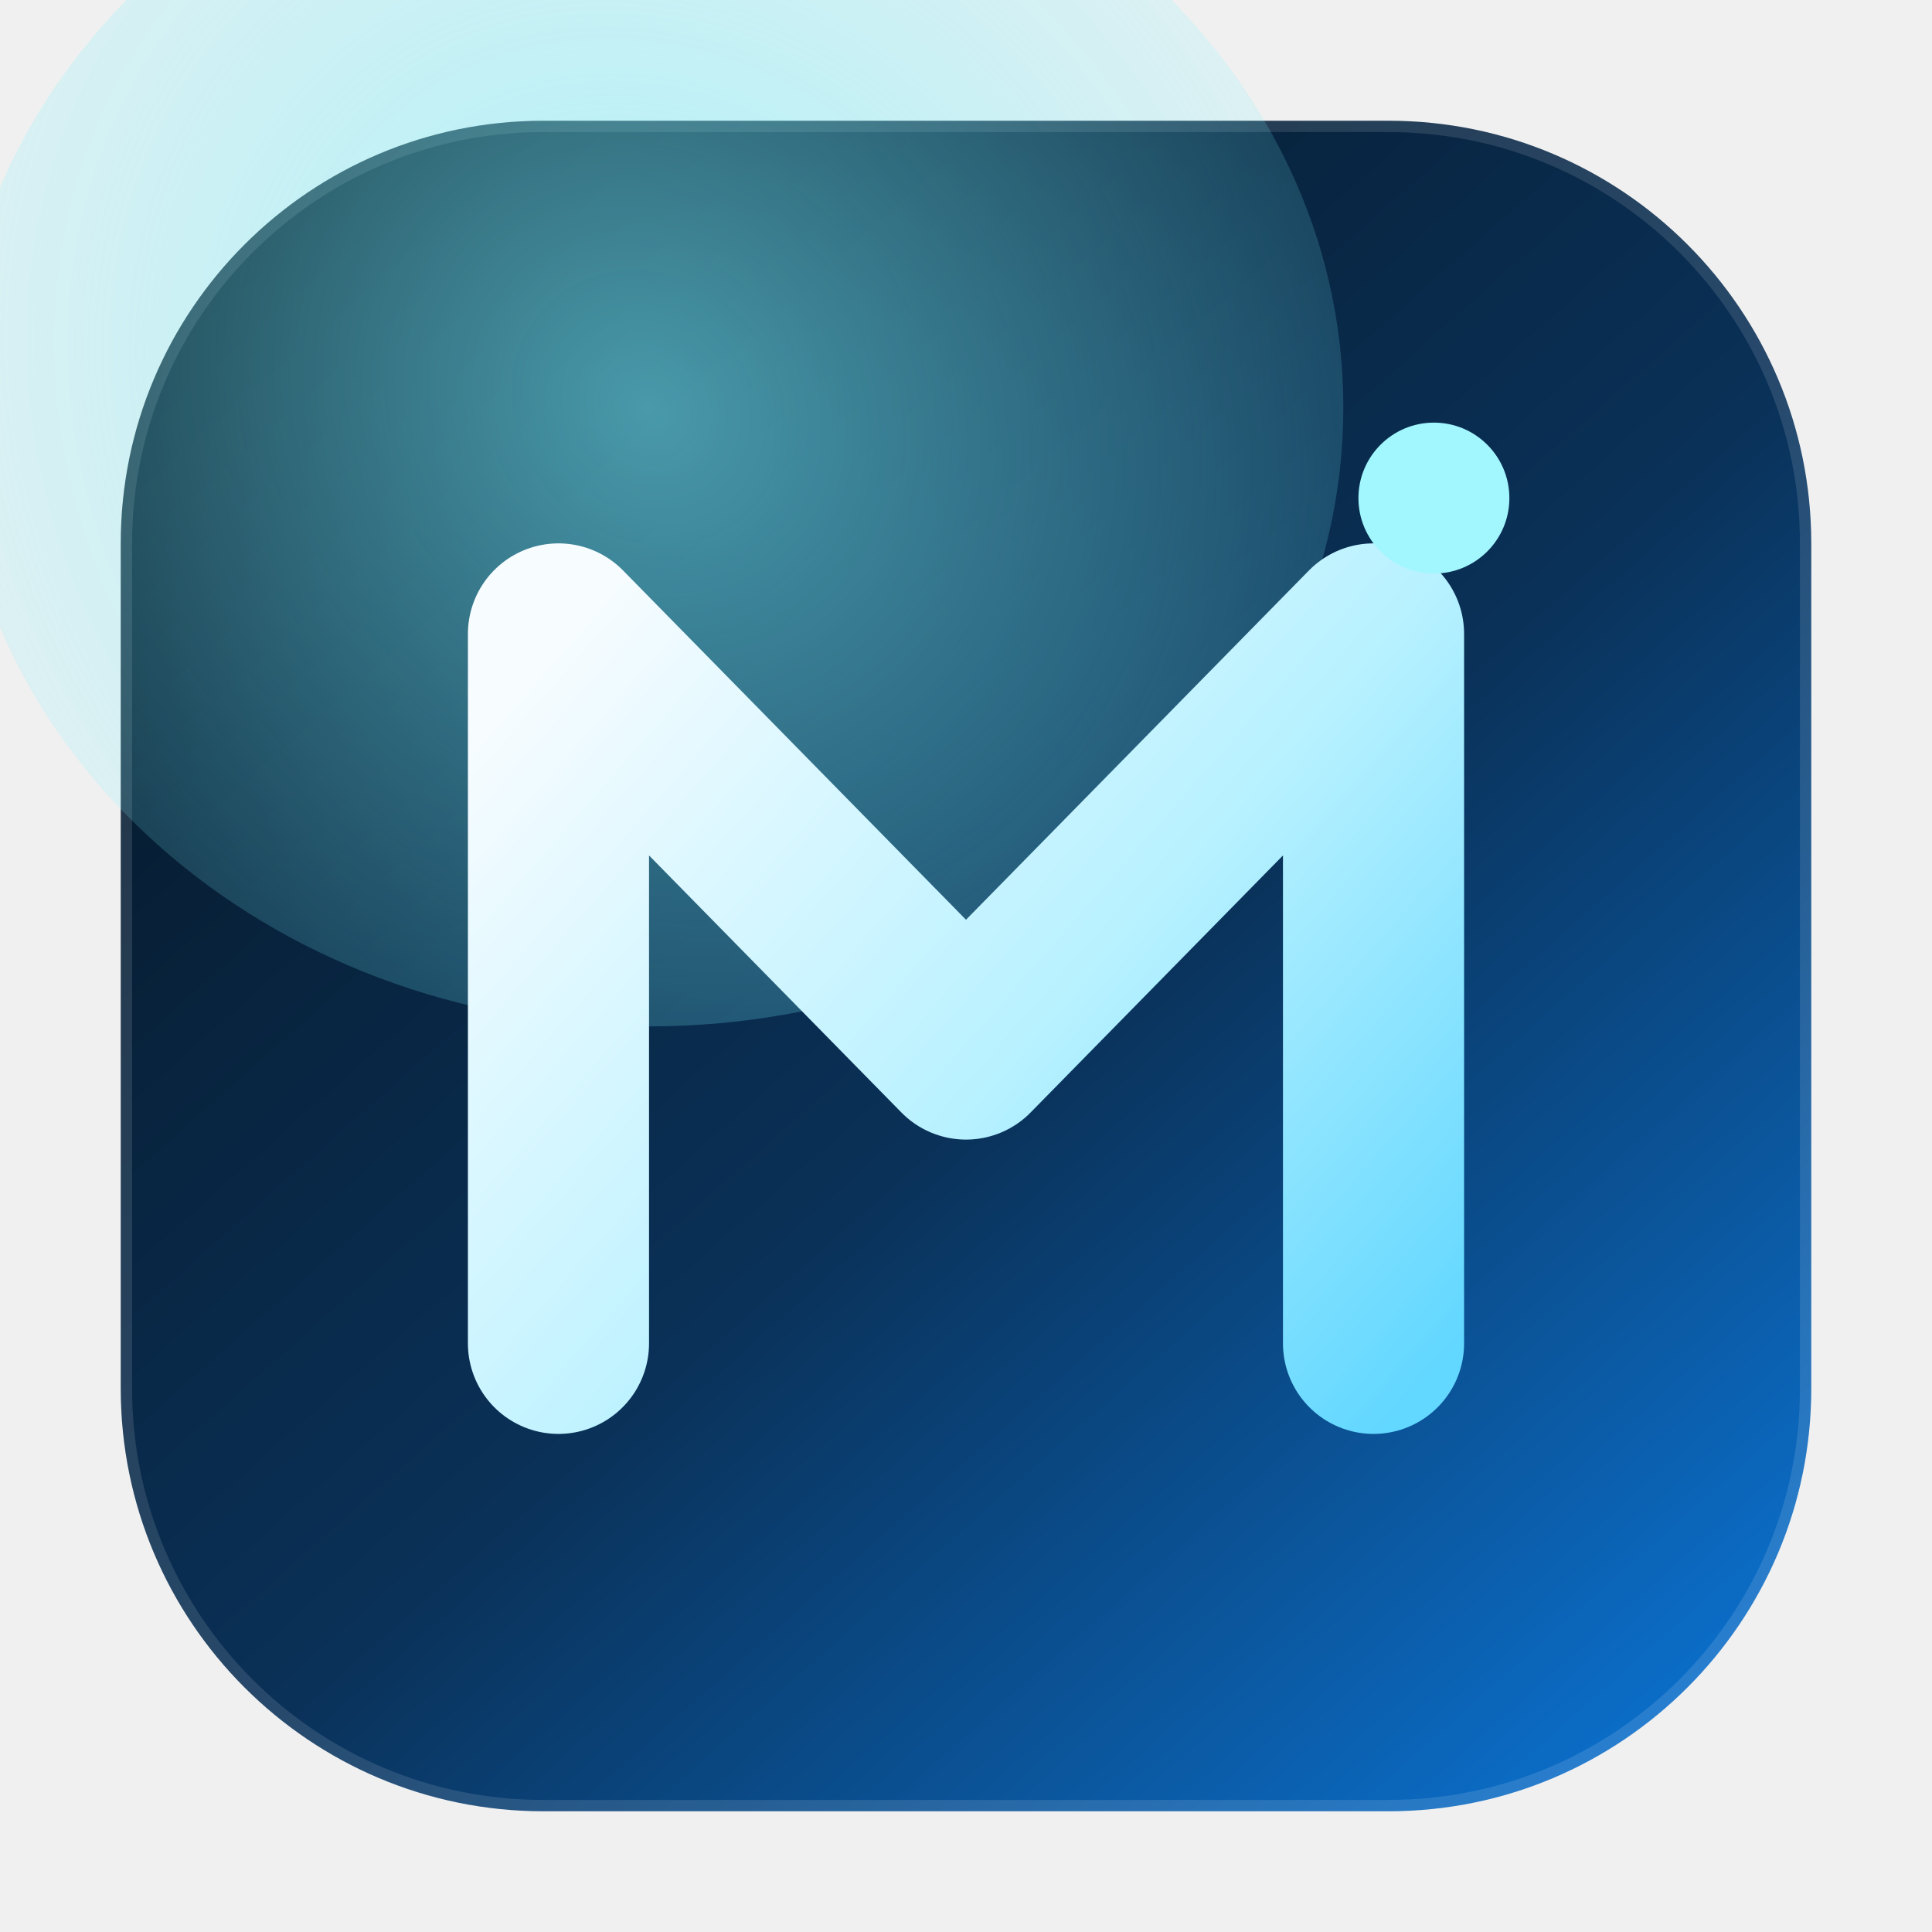
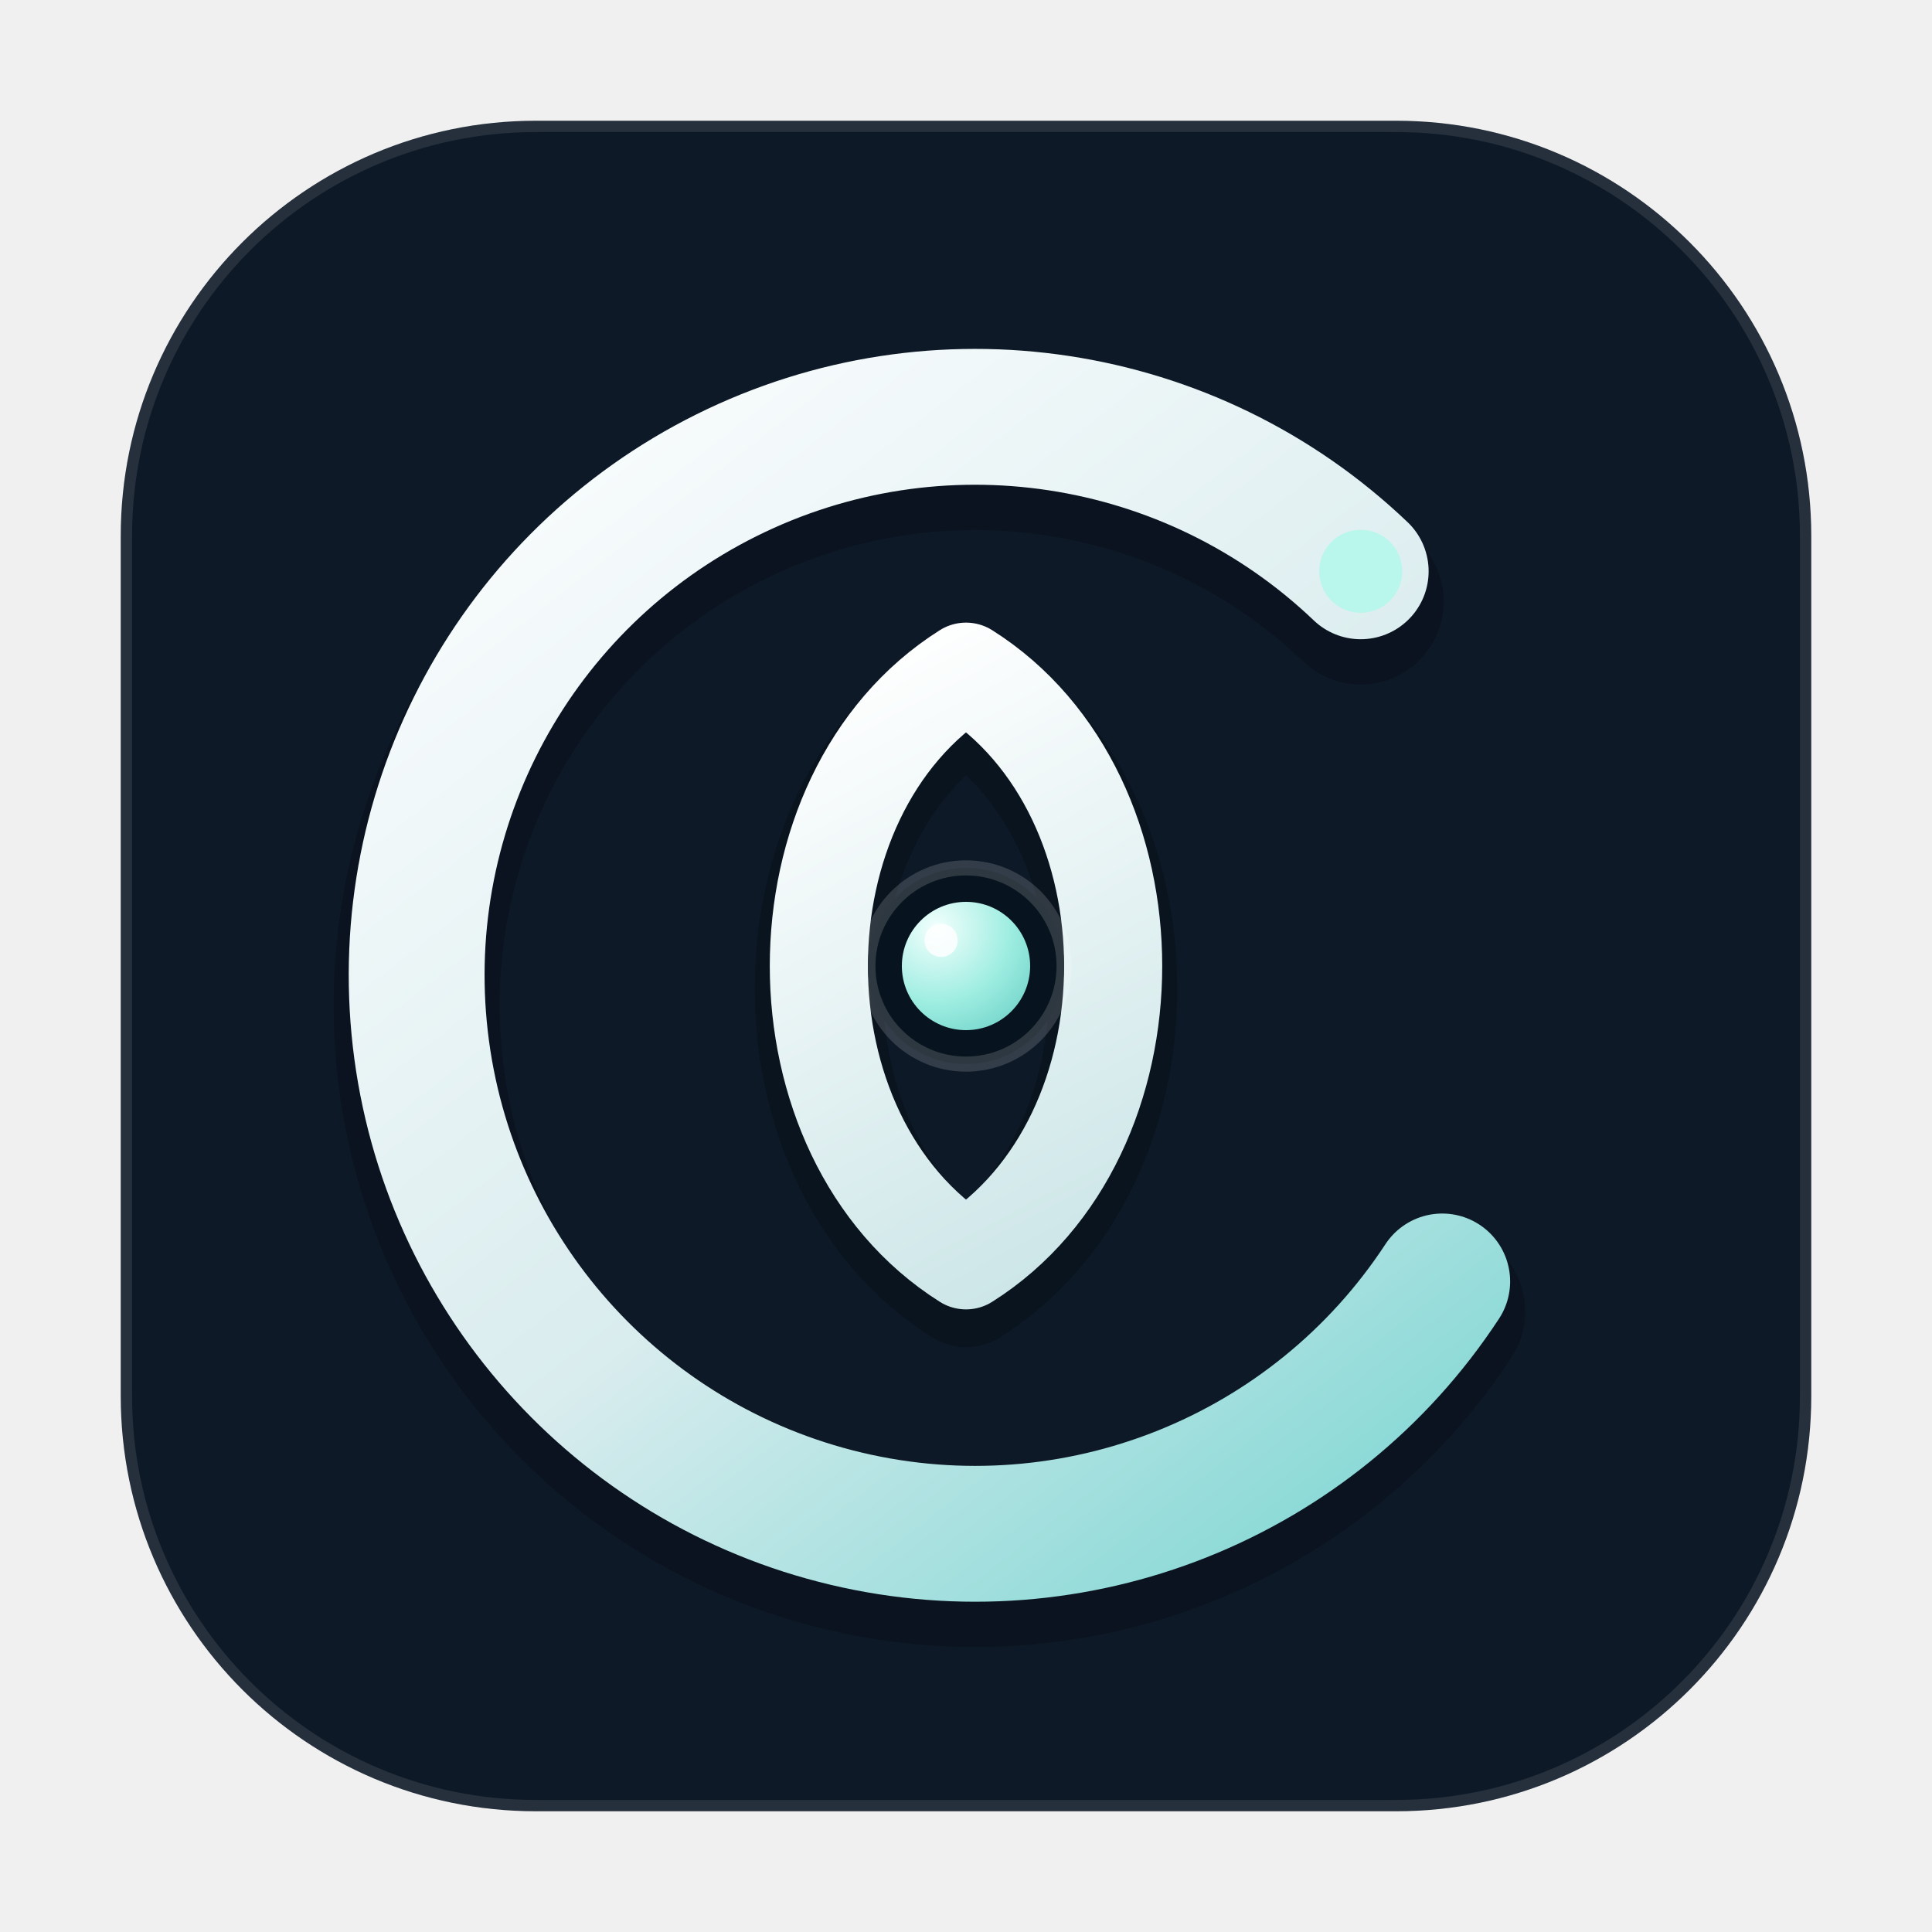
- <svg xmlns="http://www.w3.org/2000/svg" width="256" height="256" viewBox="0 0 256 256" fill="none">
+ <svg xmlns="http://www.w3.org/2000/svg" width="256" height="256" viewBox="0 0 256 256" fill="none" role="img" aria-labelledby="title desc">
  <defs>
-     <linearGradient id="bg" x1="36" y1="24" x2="220" y2="232" gradientUnits="userSpaceOnUse">
-       <stop stop-color="#061522" />
-       <stop offset="0.55" stop-color="#0A3158" />
-       <stop offset="1" stop-color="#0B6FCB" />
+     <linearGradient id="orbitGradient" x1="79" y1="61" x2="185" y2="197" gradientUnits="userSpaceOnUse">
+       <stop stop-color="#F7FBFC" />
+       <stop offset="0.55" stop-color="#D9ECEE" />
+       <stop offset="1" stop-color="#88D9D6" />
    </linearGradient>
-     <radialGradient id="glow" cx="0" cy="0" r="1" gradientUnits="userSpaceOnUse" gradientTransform="translate(86 54) rotate(48.5) scale(139.805 124.584)">
-       <stop stop-color="#78F2FF" stop-opacity="0.58" />
-       <stop offset="1" stop-color="#78F2FF" stop-opacity="0" />
+     <linearGradient id="lensGradient" x1="108" y1="90" x2="149" y2="167" gradientUnits="userSpaceOnUse">
+       <stop stop-color="#FFFFFF" />
+       <stop offset="1" stop-color="#CBE5E7" />
+     </linearGradient>
+     <radialGradient id="light" cx="0" cy="0" r="1" gradientUnits="userSpaceOnUse" gradientTransform="translate(124 123) rotate(48) scale(22)">
+       <stop stop-color="#F2FFFD" />
+       <stop offset="0.45" stop-color="#9EEDE1" />
+       <stop offset="1" stop-color="#4CBDB4" />
    </radialGradient>
-     <linearGradient id="mark" x1="76" y1="82" x2="190" y2="182" gradientUnits="userSpaceOnUse">
-       <stop stop-color="#F7FCFF" />
-       <stop offset="0.55" stop-color="#B7F1FF" />
-       <stop offset="1" stop-color="#62D7FF" />
-     </linearGradient>
  </defs>
-   <rect x="16" y="16" width="224" height="224" rx="56" fill="url(#bg)" />
-   <rect x="16.75" y="16.75" width="222.5" height="222.5" rx="55.25" stroke="white" stroke-opacity="0.12" stroke-width="1.5" />
-   <ellipse cx="86" cy="54" rx="92" ry="82" fill="url(#glow)" />
-   <path d="M74 178V84L128 139L182 84V178" stroke="url(#mark)" stroke-width="24" stroke-linecap="round" stroke-linejoin="round" />
-   <circle cx="190" cy="66" r="10" fill="#A2F7FF" />
+   <rect x="16" y="16" width="224" height="224" rx="55" fill="#0D1927" />
+   <rect x="16.75" y="16.75" width="222.5" height="222.5" rx="54.25" stroke="white" stroke-opacity="0.1" stroke-width="1.5" />
+   <g id="orbit">
+     <path d="M191.1 169.8A74 74 0 1 1 180.3 75.7" stroke="#030A11" stroke-opacity="0.34" stroke-width="22" stroke-linecap="round" transform="translate(0 4)" />
+     <path d="M191.1 169.8A74 74 0 1 1 180.3 75.7" stroke="url(#orbitGradient)" stroke-width="18" stroke-linecap="round" />
+     <circle cx="180.3" cy="75.7" r="5.5" fill="#B9F6EB" />
+   </g>
+   <g id="core">
+     <path d="M128 89C154 105.4 154 150.6 128 167C102 150.6 102 105.4 128 89Z" stroke="#02080E" stroke-opacity="0.3" stroke-width="17" stroke-linejoin="round" transform="translate(0 3)" />
+     <path d="M128 89C154 105.4 154 150.6 128 167C102 150.6 102 105.4 128 89Z" stroke="url(#lensGradient)" stroke-width="13" stroke-linejoin="round" />
+     <circle cx="128" cy="128" r="13" fill="#07131E" stroke="white" stroke-opacity="0.16" stroke-width="2" />
+     <circle cx="128" cy="128" r="8.5" fill="url(#light)" />
+     <circle cx="124.7" cy="124.6" r="2.2" fill="white" fill-opacity="0.82" />
+   </g>
</svg>
